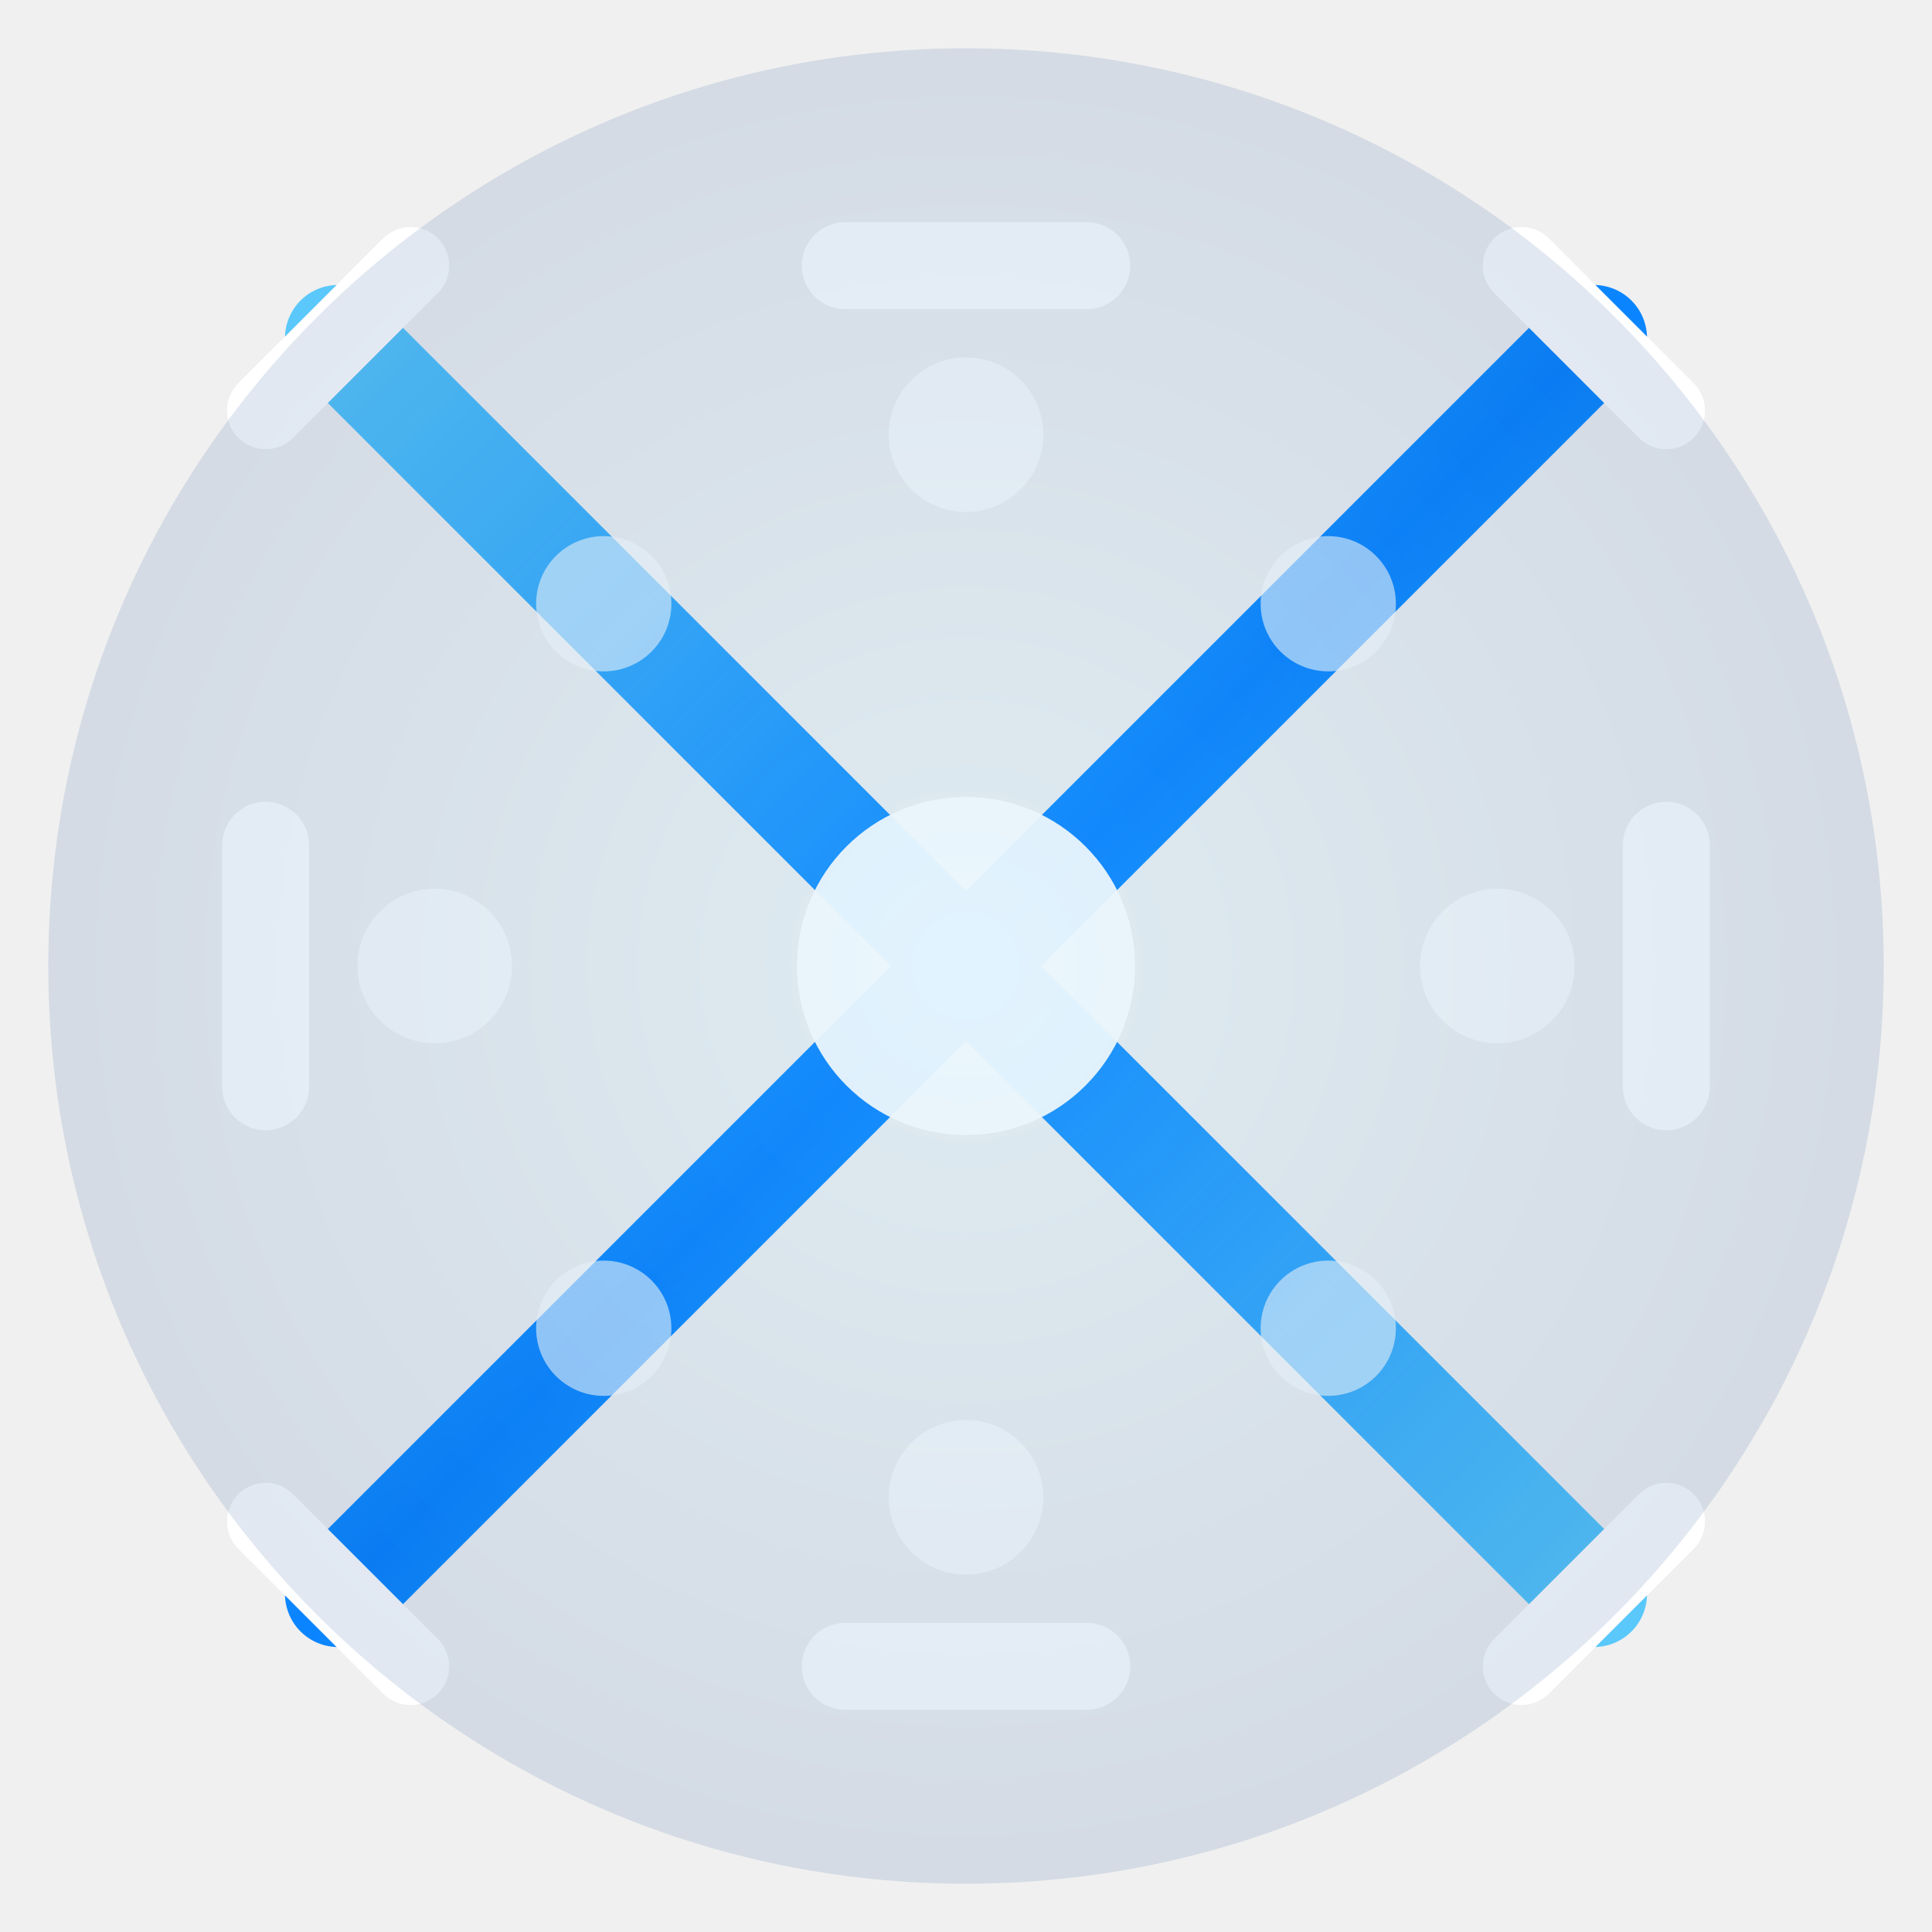
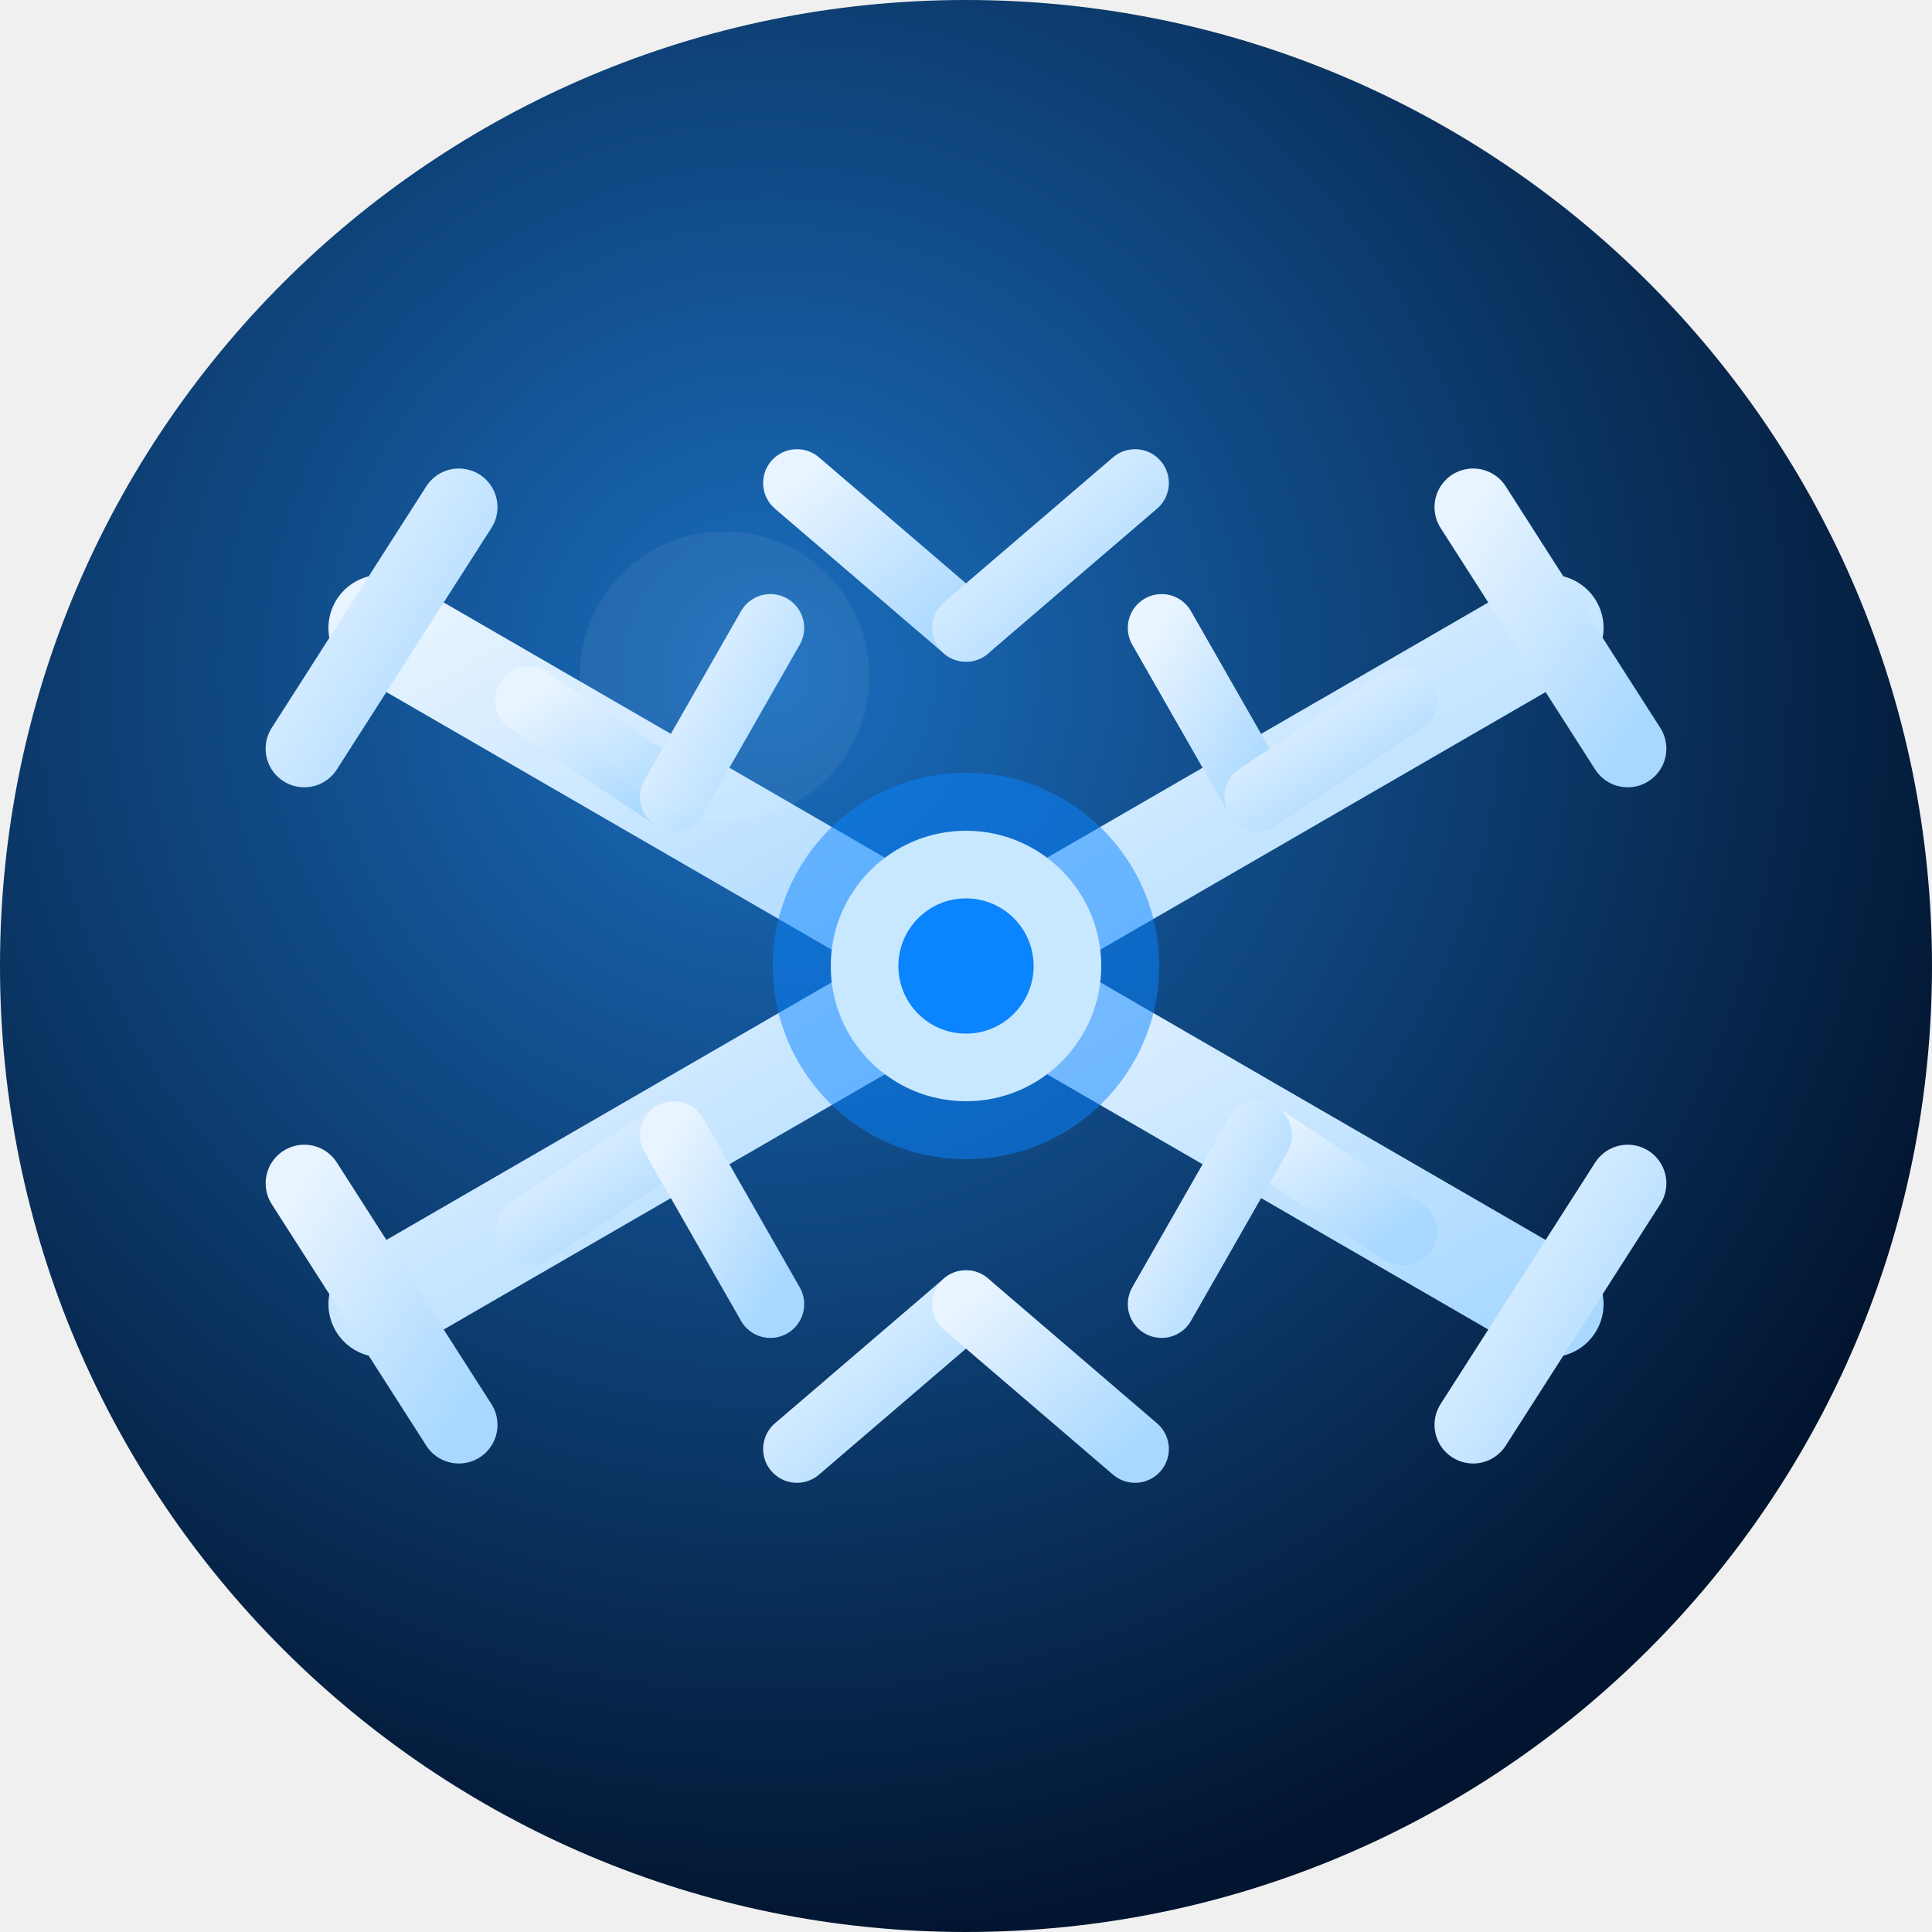
- <svg xmlns="http://www.w3.org/2000/svg" viewBox="0 0 40 40" fill="none">
-   <line x1="20" y1="3" x2="20" y2="37" stroke="url(#ax)" stroke-width="2.2" stroke-linecap="round" />
-   <line x1="3" y1="20" x2="37" y2="20" stroke="url(#ax)" stroke-width="2.2" stroke-linecap="round" />
-   <line x1="7" y1="7" x2="33" y2="33" stroke="url(#ax)" stroke-width="2.2" stroke-linecap="round" />
-   <line x1="33" y1="7" x2="7" y2="33" stroke="url(#ax)" stroke-width="2.2" stroke-linecap="round" />
-   <circle cx="20" cy="20" r="3.5" fill="#fff" opacity="0.95" />
-   <line x1="17.5" y1="5.5" x2="22.5" y2="5.5" stroke="#fff" stroke-width="1.8" stroke-linecap="round" />
-   <line x1="17.5" y1="34.5" x2="22.5" y2="34.5" stroke="#fff" stroke-width="1.8" stroke-linecap="round" />
-   <line x1="5.5" y1="17.5" x2="5.5" y2="22.5" stroke="#fff" stroke-width="1.8" stroke-linecap="round" />
-   <line x1="34.5" y1="17.5" x2="34.5" y2="22.5" stroke="#fff" stroke-width="1.8" stroke-linecap="round" />
-   <line x1="5.5" y1="8.5" x2="8.5" y2="5.5" stroke="#fff" stroke-width="1.6" stroke-linecap="round" />
-   <line x1="31.5" y1="5.5" x2="34.5" y2="8.5" stroke="#fff" stroke-width="1.6" stroke-linecap="round" />
-   <line x1="5.5" y1="31.5" x2="8.5" y2="34.5" stroke="#fff" stroke-width="1.6" stroke-linecap="round" />
-   <line x1="31.5" y1="34.5" x2="34.5" y2="31.5" stroke="#fff" stroke-width="1.6" stroke-linecap="round" />
-   <circle cx="20" cy="9" r="1.6" fill="#fff" opacity="0.7" />
-   <circle cx="20" cy="31" r="1.6" fill="#fff" opacity="0.7" />
-   <circle cx="9" cy="20" r="1.6" fill="#fff" opacity="0.7" />
-   <circle cx="31" cy="20" r="1.6" fill="#fff" opacity="0.7" />
-   <circle cx="12.5" cy="12.5" r="1.4" fill="#fff" opacity="0.6" />
-   <circle cx="27.5" cy="12.5" r="1.4" fill="#fff" opacity="0.6" />
-   <circle cx="12.5" cy="27.5" r="1.4" fill="#fff" opacity="0.6" />
-   <circle cx="27.5" cy="27.5" r="1.4" fill="#fff" opacity="0.6" />
-   <circle cx="20" cy="20" r="19" fill="url(#bg)" opacity="0.12" />
+ <svg xmlns="http://www.w3.org/2000/svg" viewBox="0 0 40 40">
  <defs>
-     <linearGradient id="ax" x1="0%" y1="0%" x2="100%" y2="100%">
-       <stop offset="0%" stop-color="#5AC8FA" />
-       <stop offset="50%" stop-color="#0A84FF" />
-       <stop offset="100%" stop-color="#5AC8FA" />
+     <radialGradient id="bg" cx="40%" cy="35%" r="65%">
+       <stop offset="0%" stop-color="#1A6EBF" />
+       <stop offset="100%" stop-color="#021530" />
+     </radialGradient>
+     <linearGradient id="arm" x1="0%" y1="0%" x2="100%" y2="100%">
+       <stop offset="0%" stop-color="#E8F4FF" />
+       <stop offset="100%" stop-color="#A8D8FF" />
    </linearGradient>
-     <radialGradient id="bg" cx="50%" cy="50%" r="50%">
-       <stop offset="0%" stop-color="#5AC8FA" />
-       <stop offset="100%" stop-color="#003A8C" />
-     </radialGradient>
  </defs>
+   <circle cx="20" cy="20" r="20" fill="url(#bg)" />
+   <g stroke="url(#arm)" stroke-linecap="round">
+     <line x1="20" y1="20" x2="20" y2="6" stroke-width="2.2" />
+     <line x1="20" y1="20" x2="20" y2="34" stroke-width="2.2" />
+     <line x1="20" y1="20" x2="32.1" y2="13" stroke-width="2.2" />
+     <line x1="20" y1="20" x2="7.9" y2="27" stroke-width="2.2" />
+     <line x1="20" y1="20" x2="32.1" y2="27" stroke-width="2.2" />
+     <line x1="20" y1="20" x2="7.9" y2="13" stroke-width="2.2" />
+     <line x1="20" y1="13" x2="16.5" y2="10" stroke-width="1.4" />
+     <line x1="20" y1="13" x2="23.5" y2="10" stroke-width="1.4" />
+     <line x1="20" y1="27" x2="16.5" y2="30" stroke-width="1.4" />
+     <line x1="20" y1="27" x2="23.5" y2="30" stroke-width="1.4" />
+     <line x1="26.05" y1="16.5" x2="24.05" y2="13" stroke-width="1.4" />
+     <line x1="26.05" y1="16.5" x2="29.05" y2="14.5" stroke-width="1.4" />
+     <line x1="13.95" y1="23.5" x2="10.95" y2="25.5" stroke-width="1.4" />
+     <line x1="13.95" y1="23.5" x2="15.95" y2="27" stroke-width="1.4" />
+     <line x1="26.05" y1="23.5" x2="29.05" y2="25.5" stroke-width="1.4" />
+     <line x1="26.05" y1="23.5" x2="24.05" y2="27" stroke-width="1.4" />
+     <line x1="13.95" y1="16.5" x2="10.95" y2="14.5" stroke-width="1.4" />
+     <line x1="13.95" y1="16.5" x2="15.95" y2="13" stroke-width="1.4" />
+     <line x1="17.5" y1="6" x2="22.5" y2="6" stroke-width="1.6" />
+     <line x1="17.5" y1="34" x2="22.5" y2="34" stroke-width="1.6" />
+     <line x1="30.5" y1="10.5" x2="33.7" y2="15.5" stroke-width="1.6" />
+     <line x1="6.3" y1="24.5" x2="9.5" y2="29.5" stroke-width="1.6" />
+     <line x1="30.5" y1="29.5" x2="33.7" y2="24.5" stroke-width="1.6" />
+     <line x1="6.3" y1="15.5" x2="9.5" y2="10.5" stroke-width="1.6" />
+   </g>
+   <circle cx="20" cy="20" r="4" fill="#0A84FF" opacity="0.5" />
+   <circle cx="20" cy="20" r="2.8" fill="#C8E8FF" />
+   <circle cx="20" cy="20" r="1.4" fill="#0A84FF" />
+   <circle cx="15" cy="14" r="3" fill="white" opacity="0.06" />
</svg>
